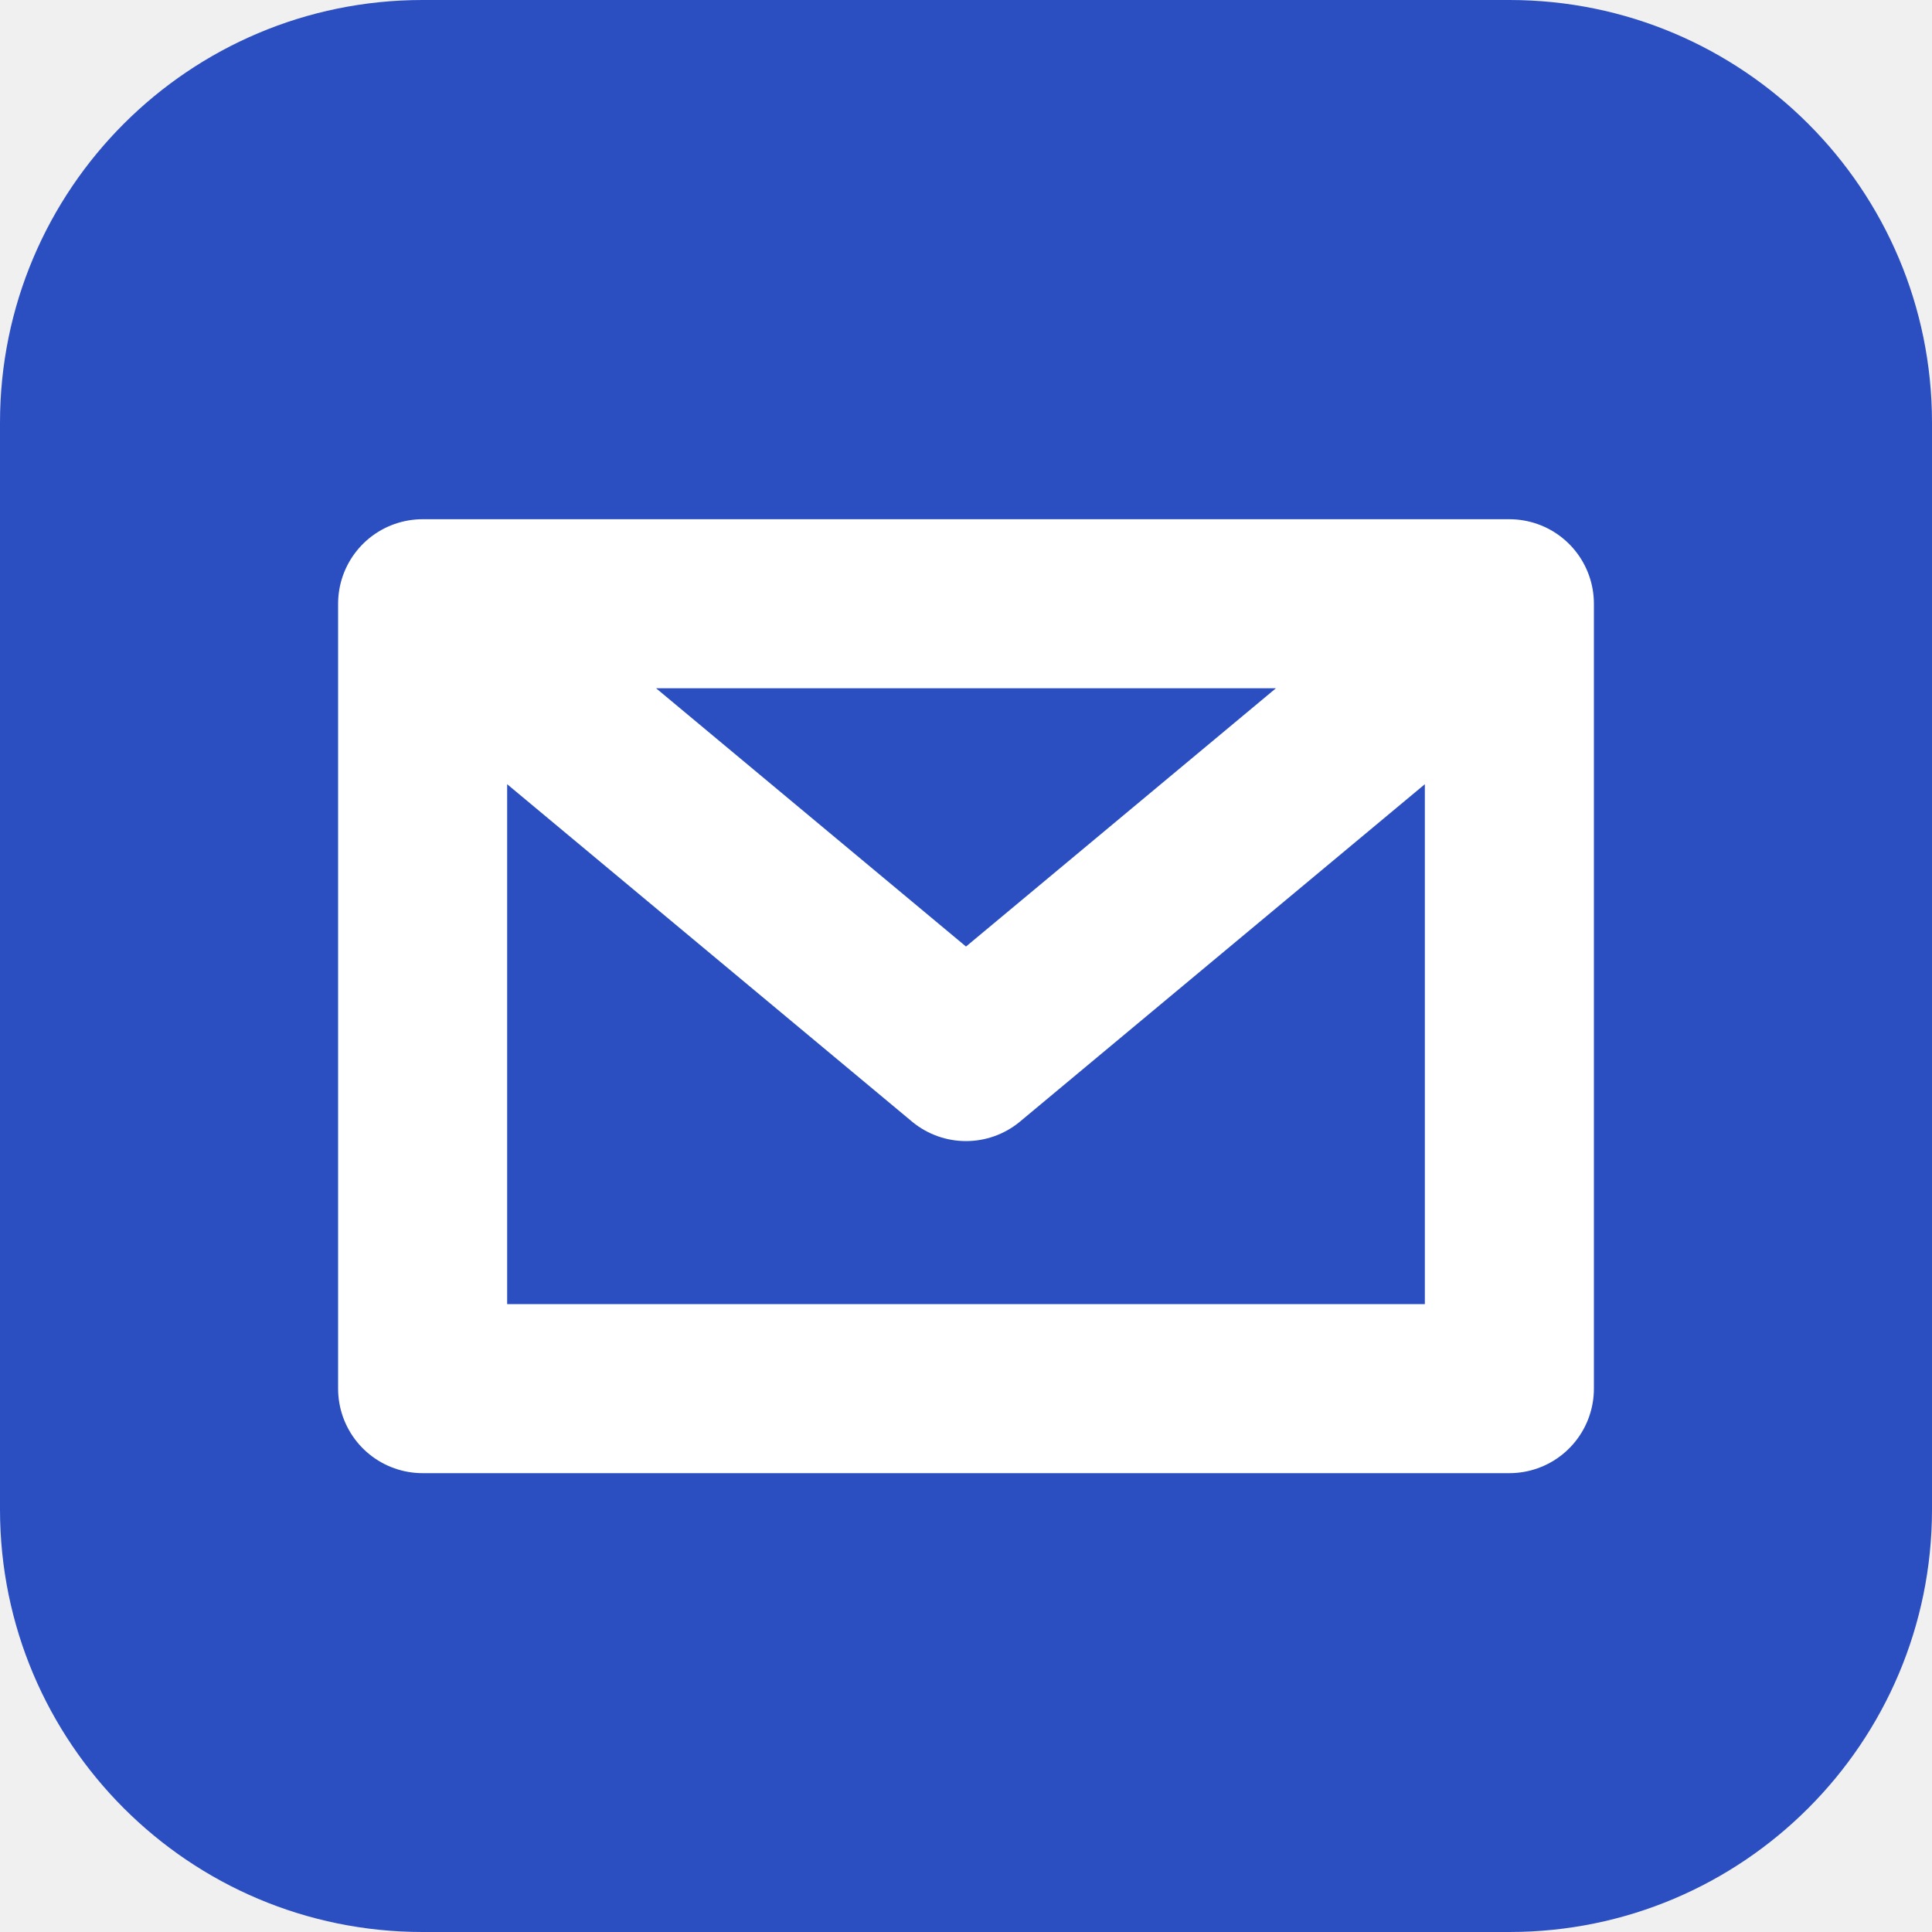
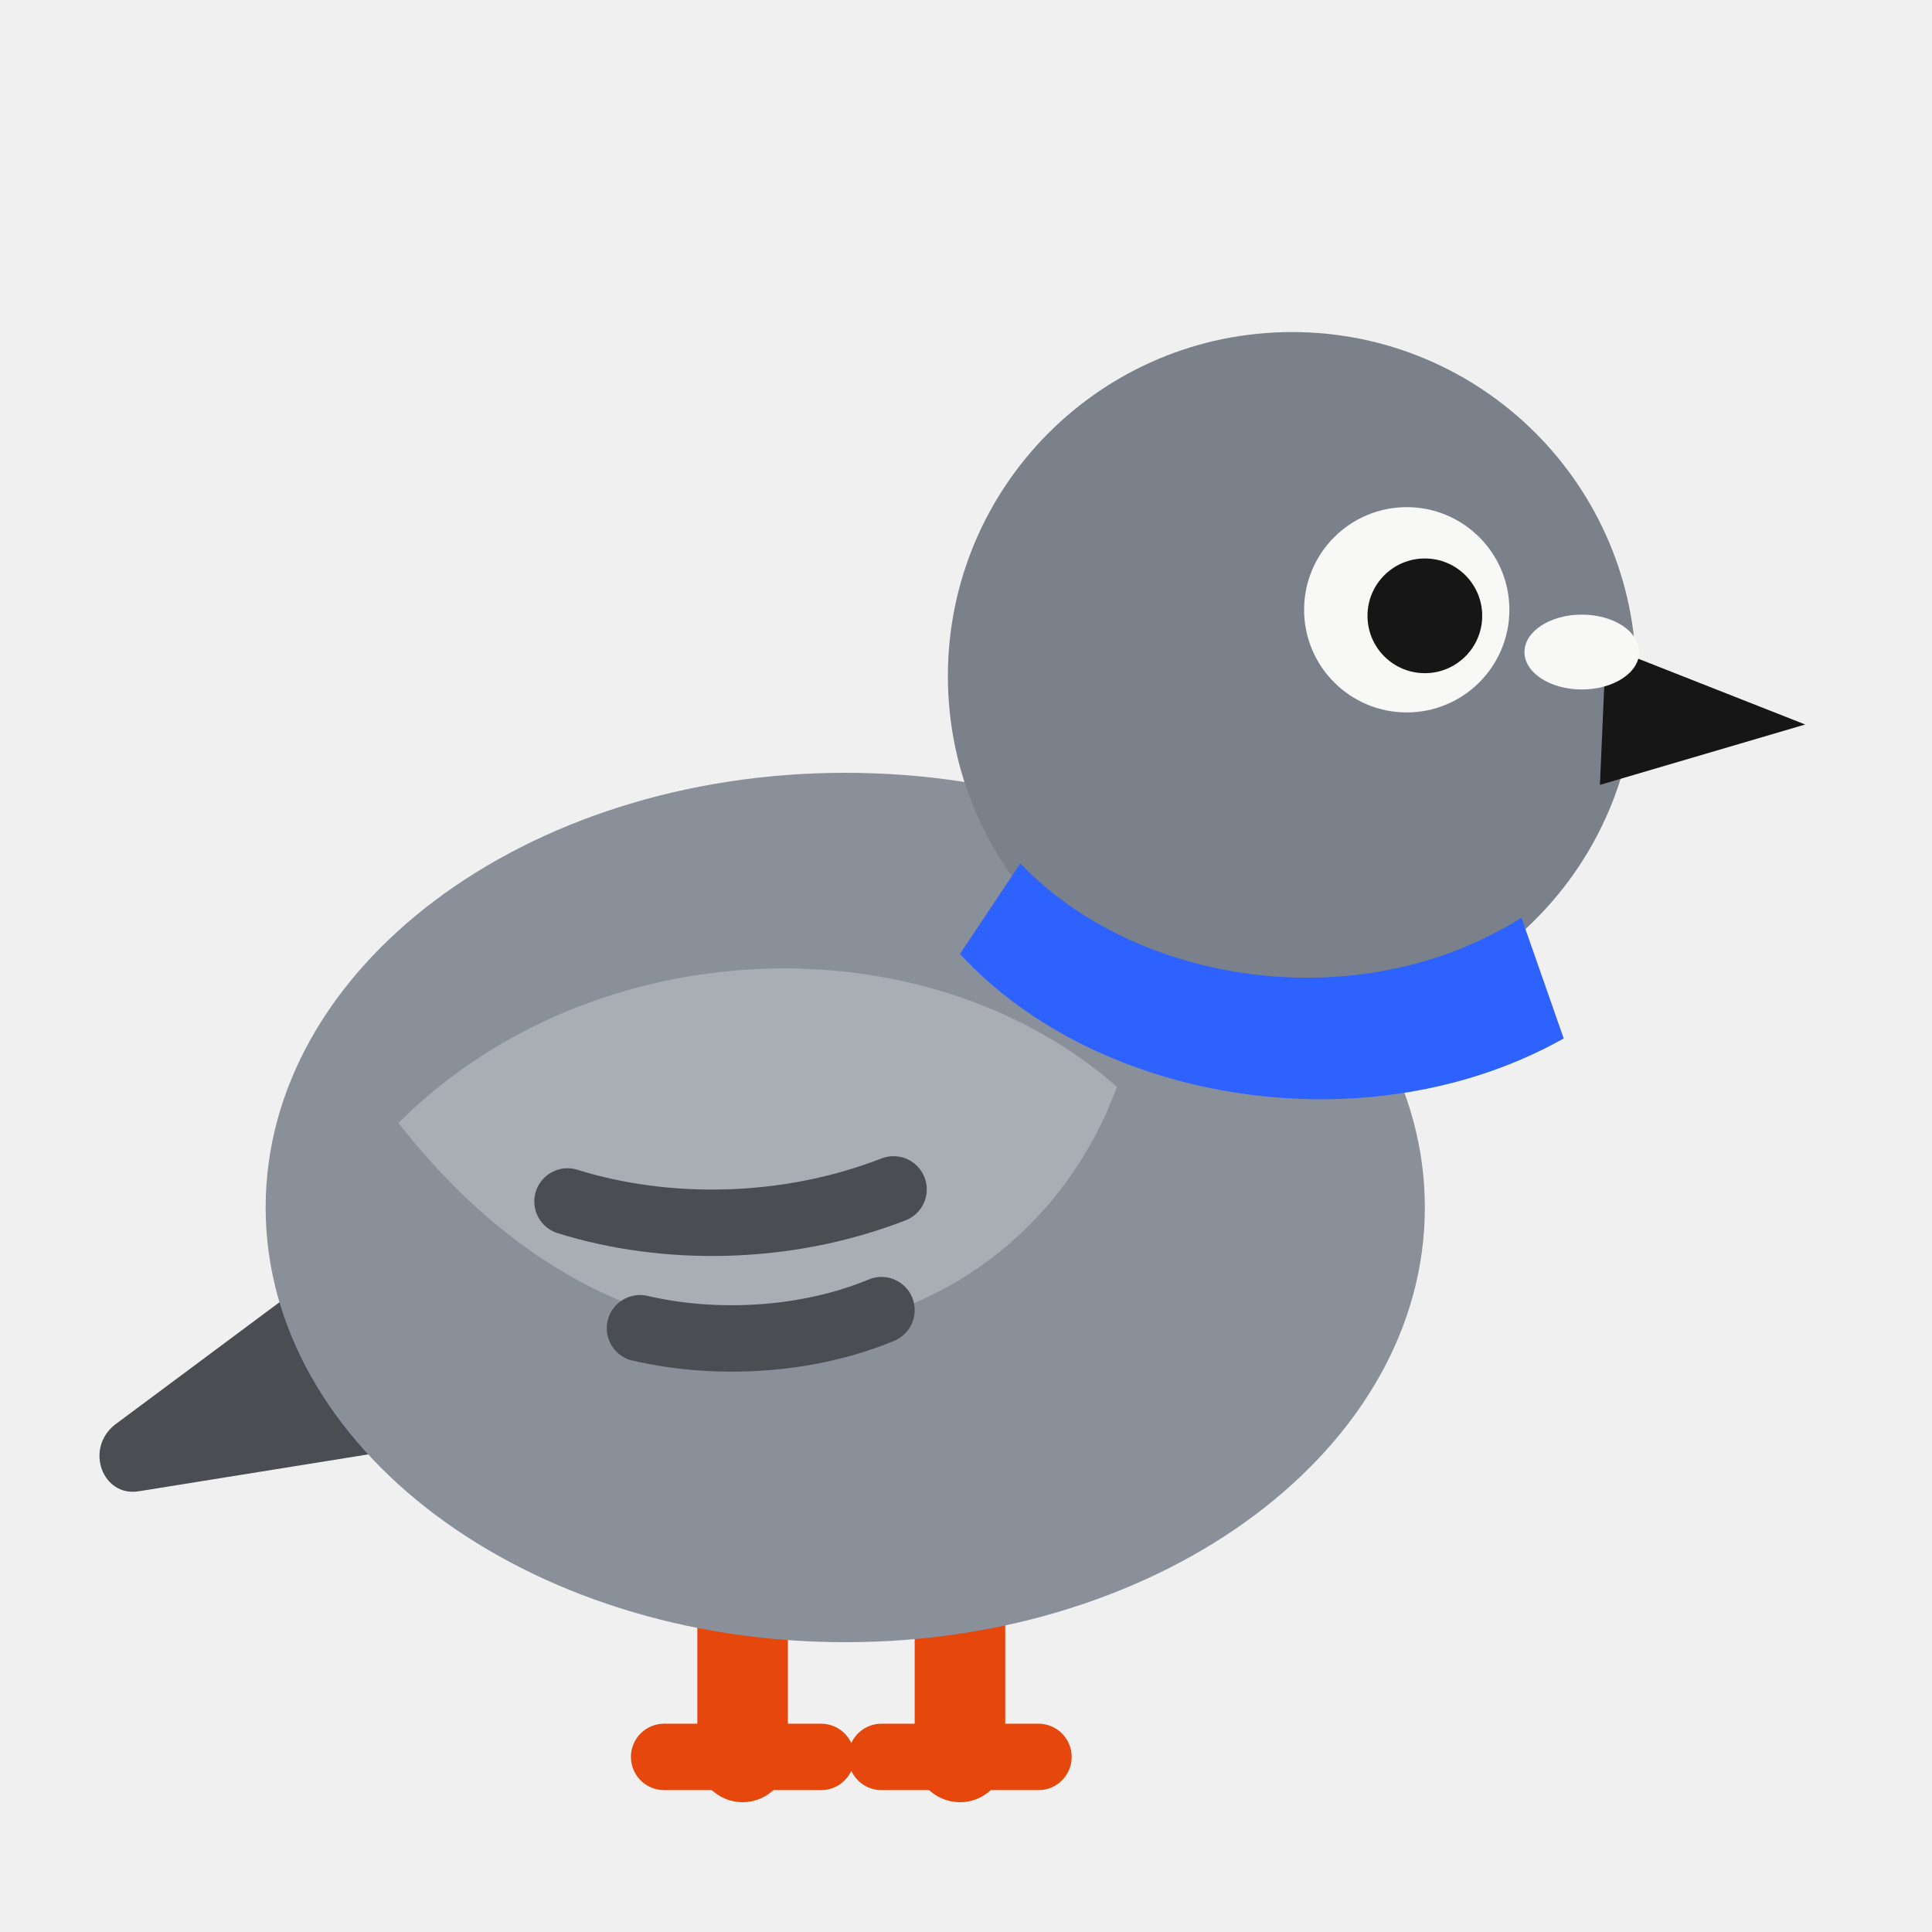
- <svg xmlns="http://www.w3.org/2000/svg" viewBox="0 0 16 16">
-   <rect width="16" height="16" rx="3.5" fill="#2b4fc0" />
-   <path d="M3.5 5h9v6.5h-9z M3.5 5 8 8.75 12.5 5" fill="none" stroke="#fff" stroke-width="1.4" stroke-linecap="round" stroke-linejoin="round" />
+ <svg xmlns="http://www.w3.org/2000/svg" viewBox="0 0 32 32">
+   <path d="M6.2 20.4 1.9 23.6c-.5.4-.2 1.2.4 1.1l5.6-.9z" fill="#4a4d52" />
+   <path d="M12.3 26.6v2.5M15.9 26.6v2.5" stroke="#e5470d" stroke-width="1.5" stroke-linecap="round" />
+   <path d="M11 29.1h2.6M14.6 29.1h2.6" stroke="#e5470d" stroke-width="1.1" stroke-linecap="round" />
+   <ellipse cx="14" cy="20" rx="9.6" ry="7.2" fill="#8a9099" />
+   <path d="M6.6 18.6c3.2-3.2 8.7-3.4 11.9-.6-1.6 4.4-7.6 6.1-11.9.6z" fill="#a9aeb5" />
+   <path d="M9.4 19.9c1.6.5 3.6.5 5.4-.2M10.6 22c1.3.3 2.8.2 4-.3" stroke="#4a4d52" stroke-width="1.1" stroke-linecap="round" fill="none" />
+   <circle cx="21.4" cy="11.2" r="5.7" fill="#7b818a" />
+   <path d="M16.9 14.3c1.9 2 5.6 2.6 8.3.9l.7 2c-3.2 1.8-7.7 1.1-10-1.4z" fill="#2e62ff" />
+   <circle cx="23.3" cy="10.1" r="1.7" fill="#f8f8f6" />
+   <circle cx="23.6" cy="10.2" r=".95" fill="#161616" />
+   <path d="M26.6 10.7 29.9 12l-3.4 1z" fill="#161616" />
+   <ellipse cx="26.2" cy="10.8" rx=".95" ry=".62" fill="#f8f8f6" />
</svg>
